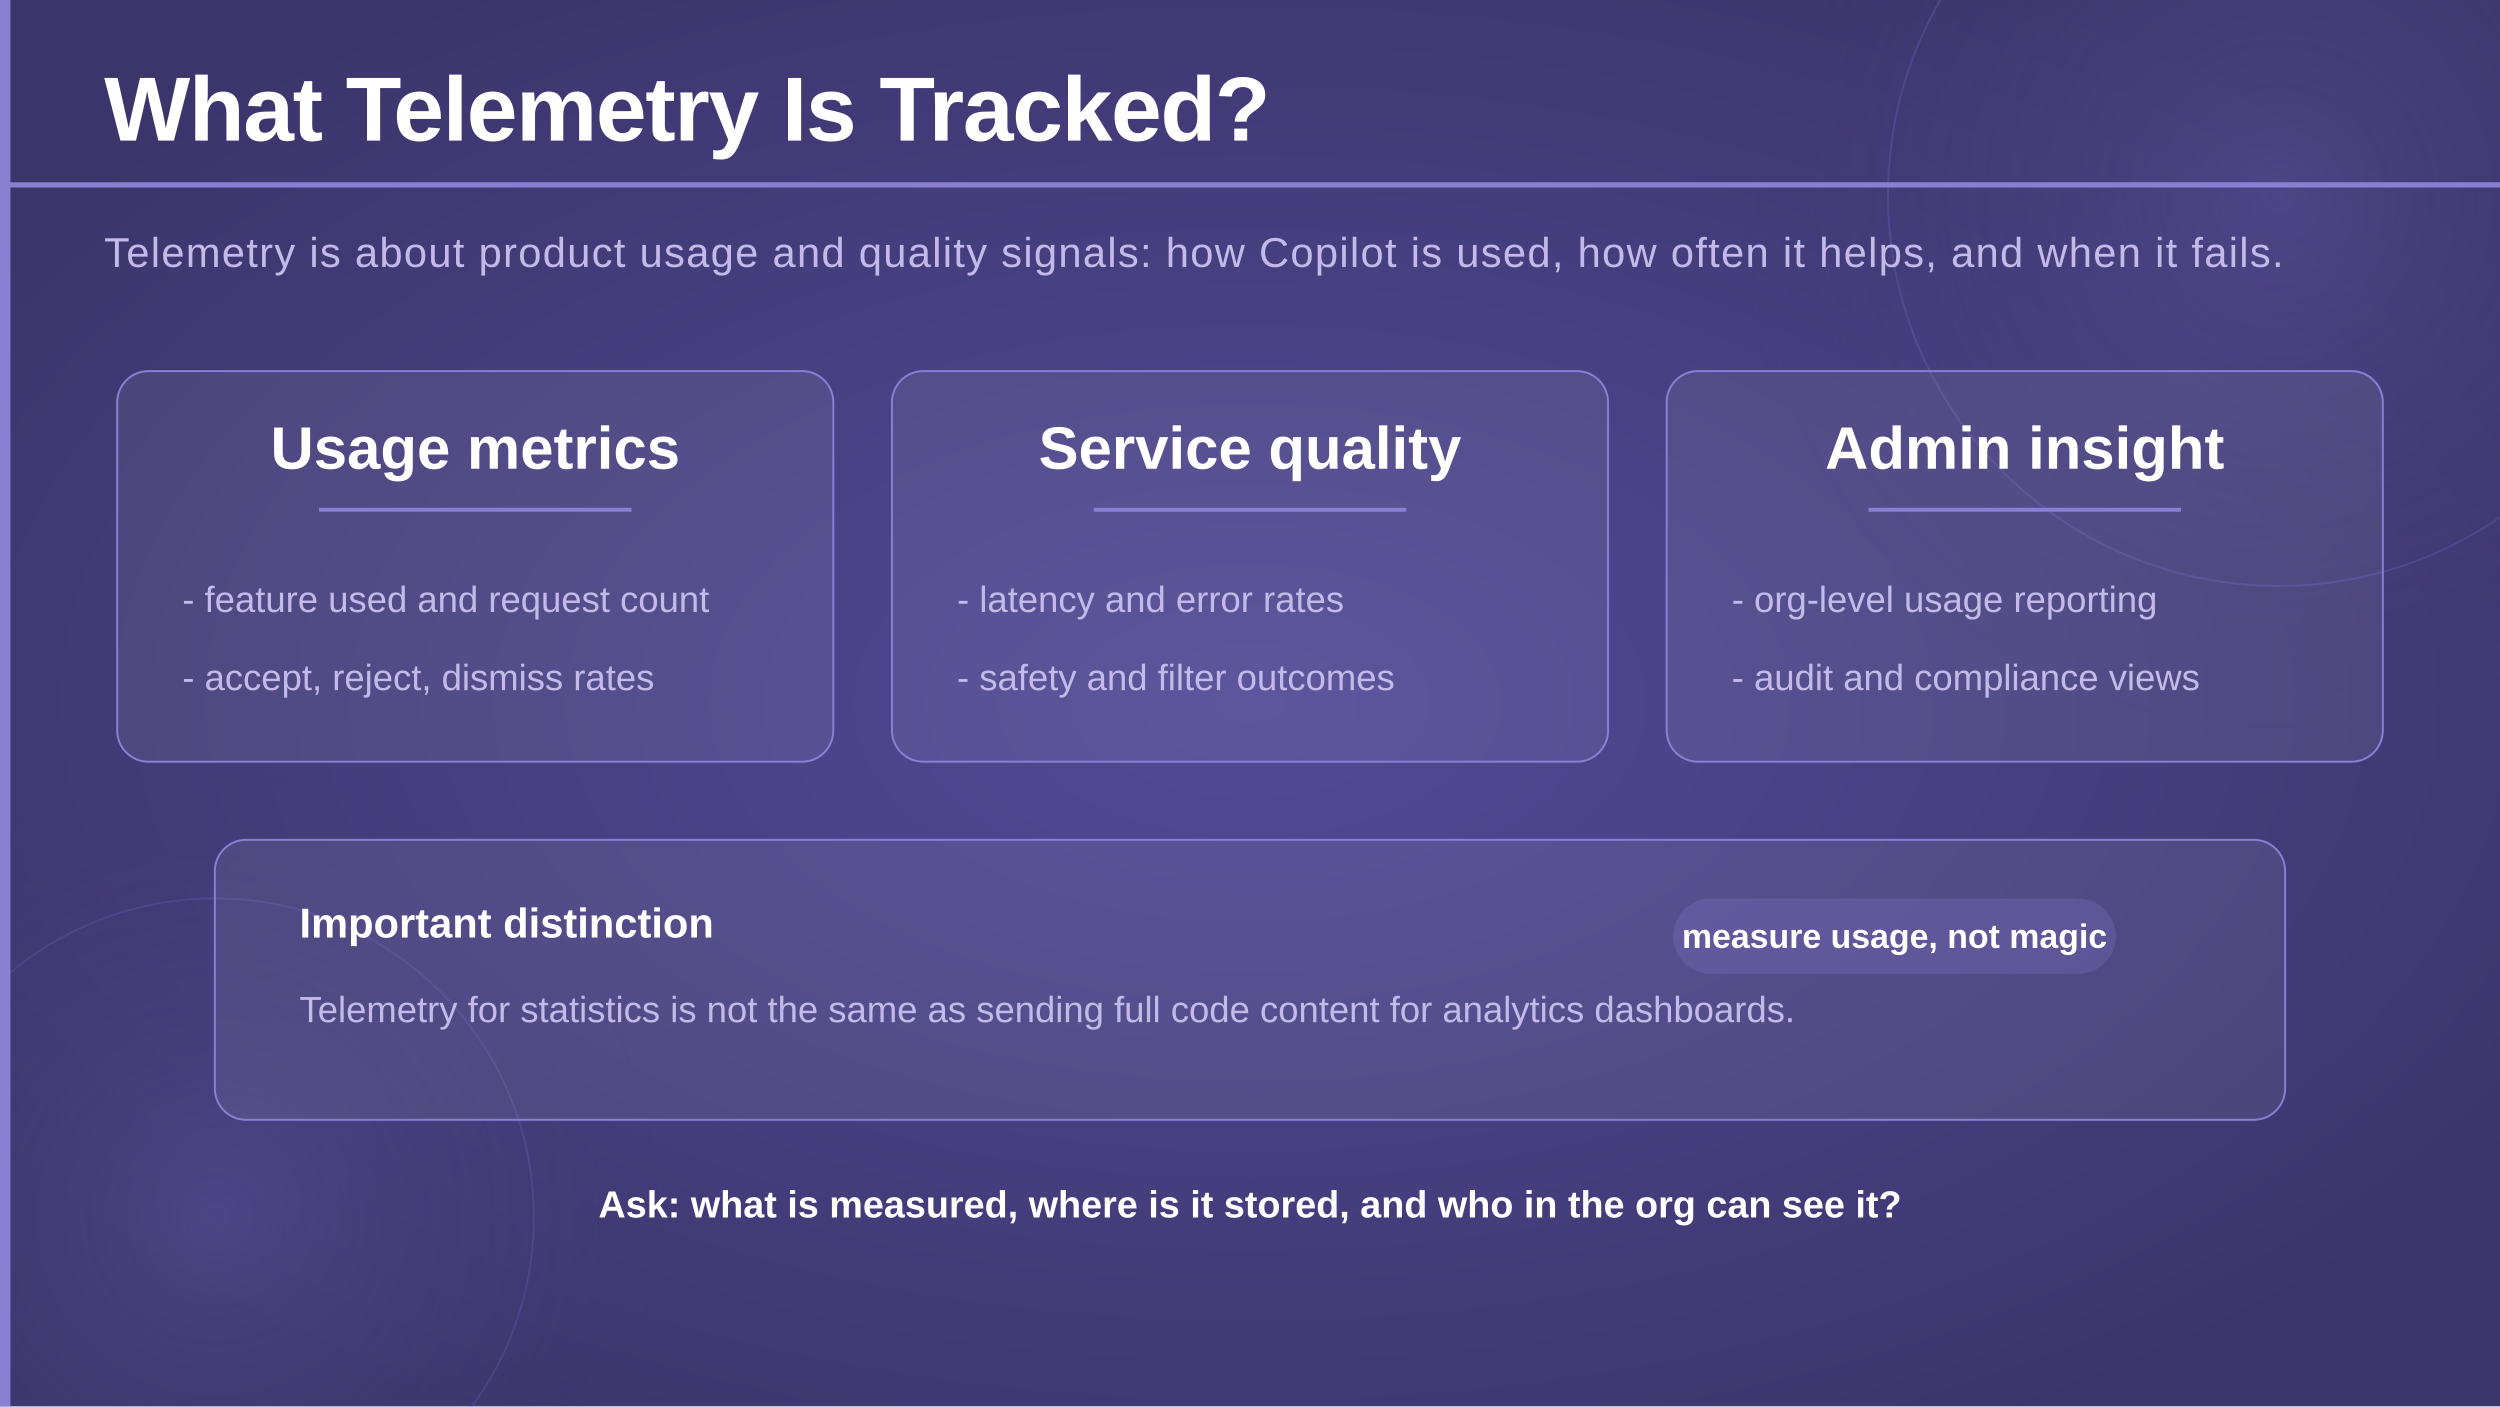
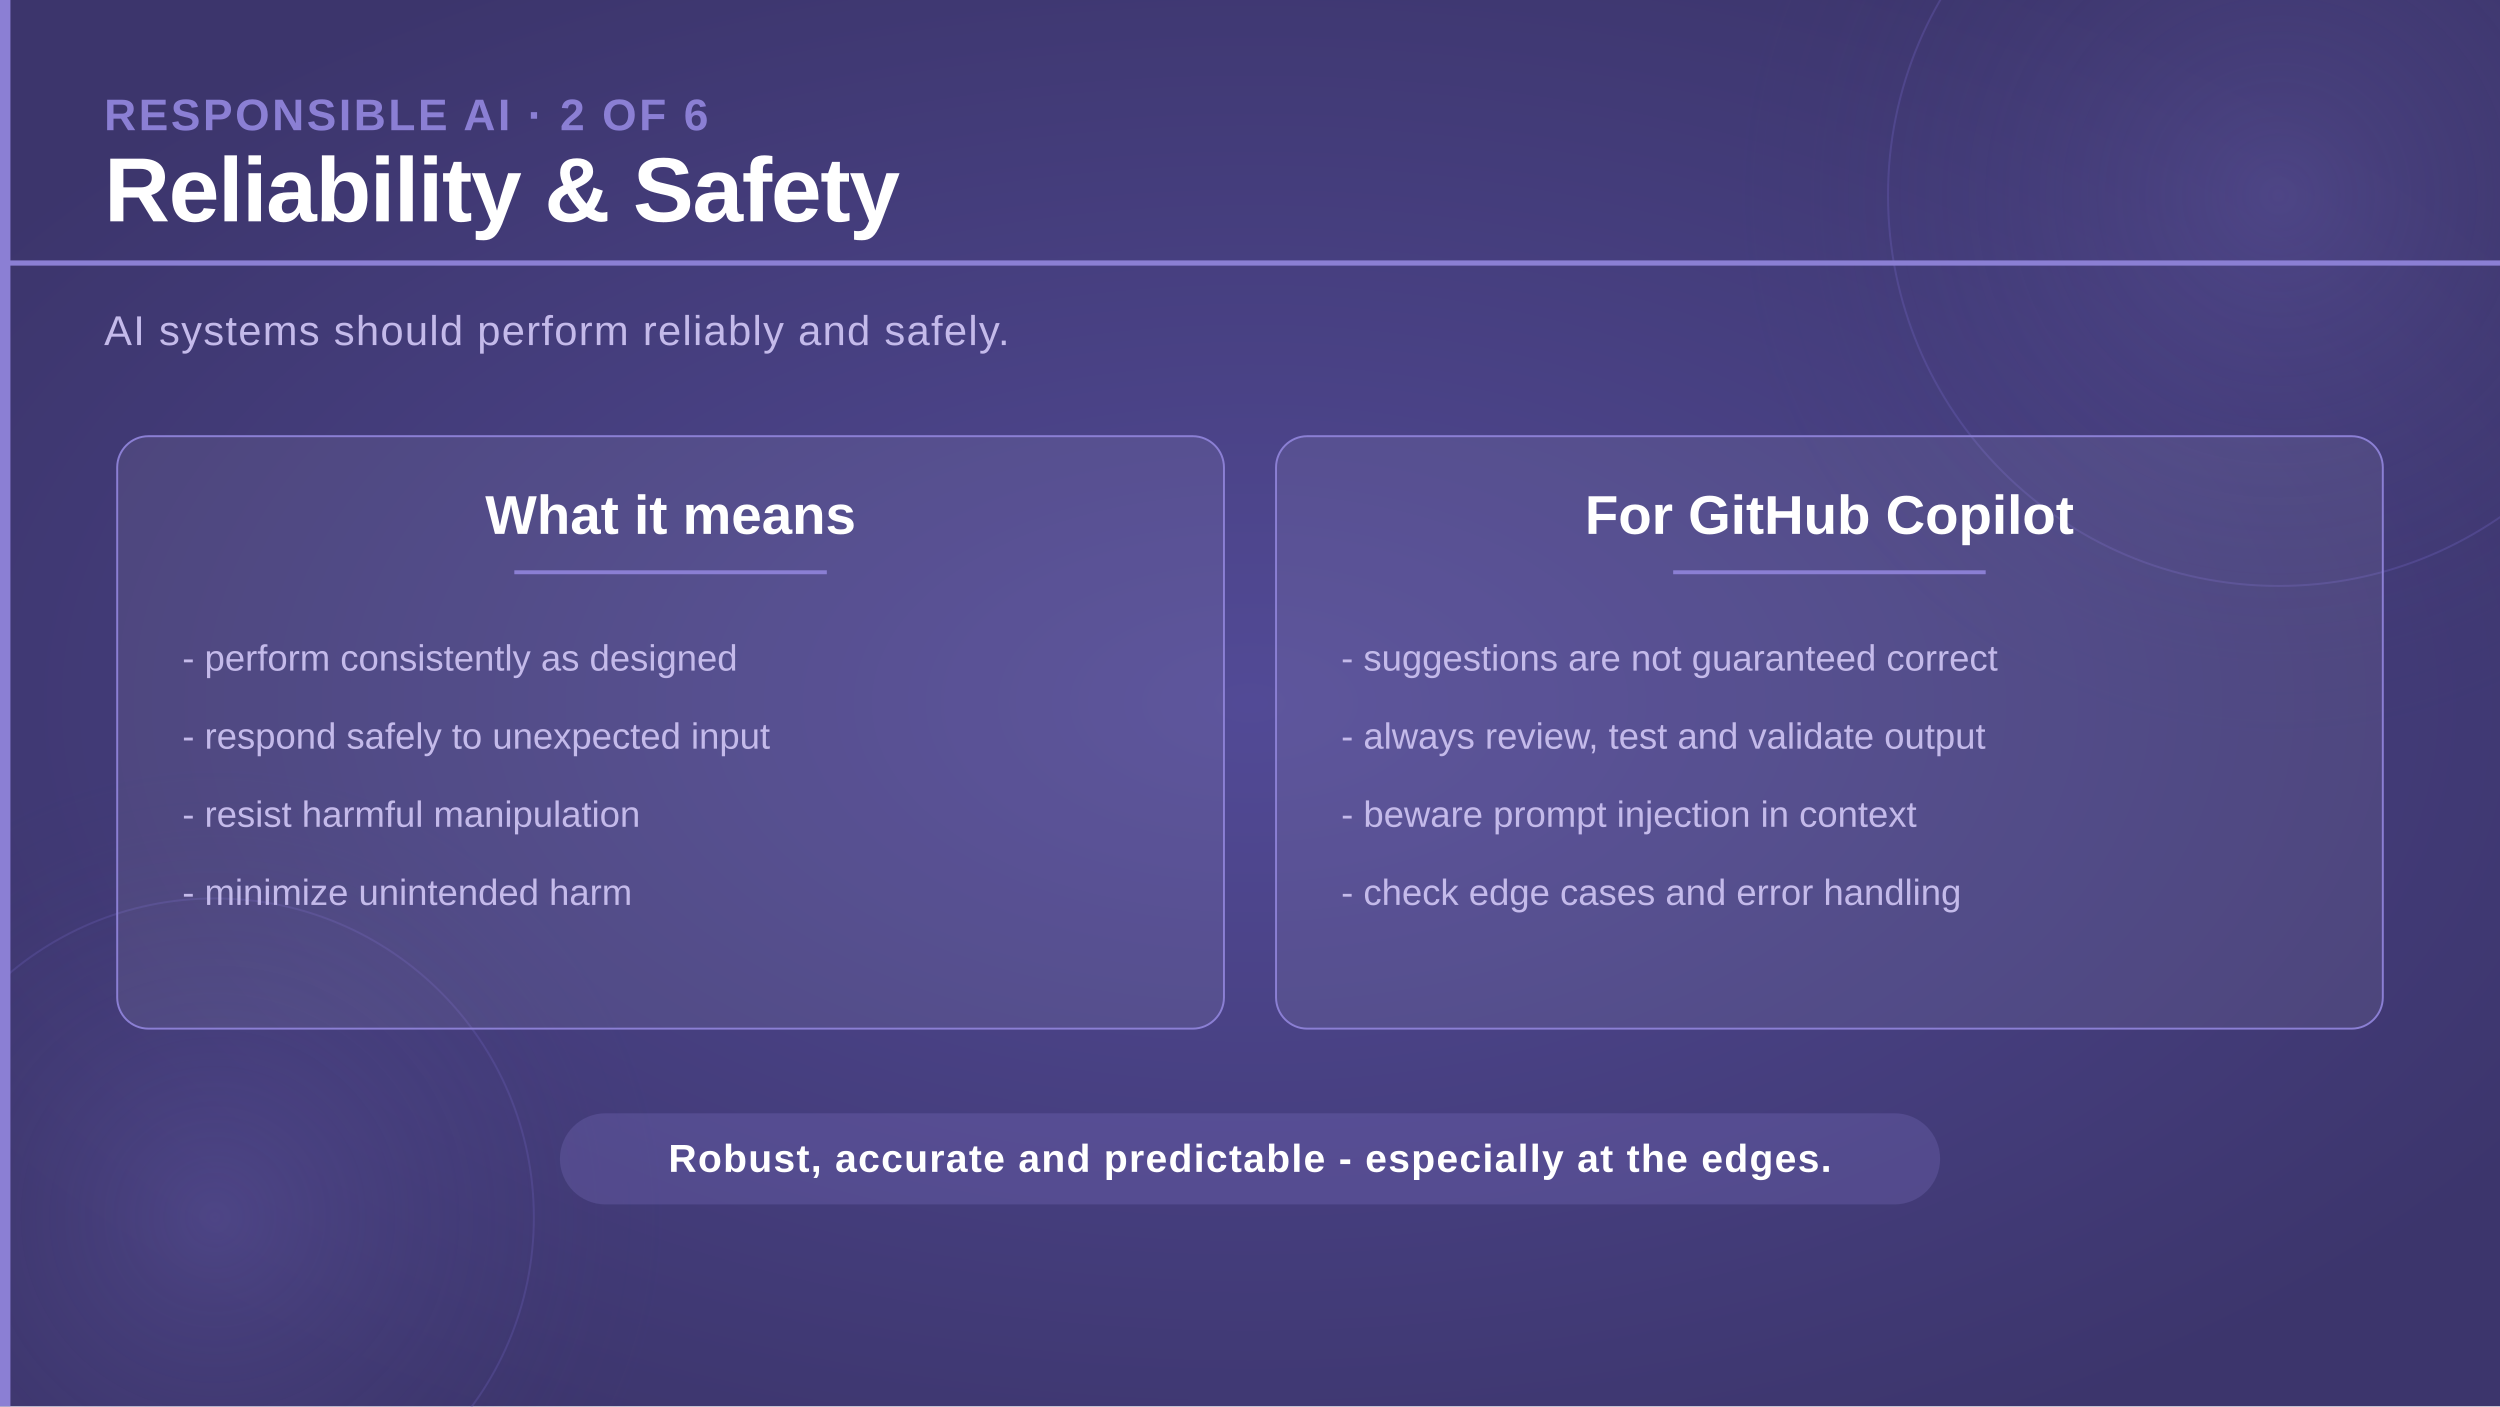
<svg xmlns="http://www.w3.org/2000/svg" viewBox="0 0 1920 1080" width="1920" height="1080">
  <defs>
    <radialGradient id="bgGlow" cx="50%" cy="50%" r="60%">
      <stop offset="0%" stop-color="#524a96" stop-opacity="1" />
      <stop offset="100%" stop-color="#3c356c" stop-opacity="1" />
    </radialGradient>
    <radialGradient id="circleGlow" cx="50%" cy="50%" r="50%">
      <stop offset="0%" stop-color="#7c70c8" stop-opacity="0.25" />
      <stop offset="100%" stop-color="#3c356c" stop-opacity="0" />
    </radialGradient>
  </defs>
  <rect width="1920" height="1080" fill="url(#bgGlow)" />
  <circle cx="1750" cy="150" r="420" fill="url(#circleGlow)" />
  <circle cx="1750" cy="150" r="300" fill="none" stroke="#6a5fb8" stroke-width="1.5" opacity="0.35" />
  <circle cx="165" cy="935" r="350" fill="url(#circleGlow)" />
  <circle cx="165" cy="935" r="245" fill="none" stroke="#6a5fb8" stroke-width="1.5" opacity="0.3" />
  <rect x="0" y="0" width="8" height="1080" fill="#8b7fd4" />
-   <text x="80" y="108" font-family="'Segoe UI', 'Helvetica Neue', Arial, sans-serif" font-size="70" font-weight="700" fill="#ffffff" letter-spacing="-1">What Telemetry Is Tracked?</text>
-   <rect x="0" y="140" width="1920" height="4" fill="#8b7fd4" />
-   <text x="80" y="205" font-family="'Segoe UI', 'Helvetica Neue', Arial, sans-serif" font-size="32" font-weight="300" fill="#c4baea" letter-spacing="1">
-     Telemetry is about product usage and quality signals: how Copilot is used, how often it helps, and when it fails.
+   <text x="80" y="100" font-family="'Segoe UI', 'Helvetica Neue', Arial, sans-serif" font-size="34" font-weight="700" fill="#8b7fd4" letter-spacing="2">RESPONSIBLE AI · 2 OF 6</text>
+   <text x="80" y="170" font-family="'Segoe UI', 'Helvetica Neue', Arial, sans-serif" font-size="70" font-weight="700" fill="#ffffff" letter-spacing="-1">Reliability &amp; Safety</text>
+   <rect x="0" y="200" width="1920" height="4" fill="#8b7fd4" />
+   <text x="80" y="265" font-family="'Segoe UI', 'Helvetica Neue', Arial, sans-serif" font-size="32" font-weight="300" fill="#c4baea" letter-spacing="1">
+     AI systems should perform reliably and safely.
  </text>
-   <rect x="90" y="285" width="550" height="300" rx="24" fill="#ffffff" fill-opacity="0.07" stroke="#8b7fd4" stroke-width="1.5" />
-   <text x="365" y="360" text-anchor="middle" font-family="'Segoe UI', 'Helvetica Neue', Arial, sans-serif" font-size="46" font-weight="700" fill="#ffffff">Usage metrics</text>
-   <rect x="245" y="390" width="240" height="3" fill="#8b7fd4" />
-   <text x="140" y="470" font-family="'Segoe UI', 'Helvetica Neue', Arial, sans-serif" font-size="28" font-weight="300" fill="#c4baea">- feature used and request count</text>
-   <text x="140" y="530" font-family="'Segoe UI', 'Helvetica Neue', Arial, sans-serif" font-size="28" font-weight="300" fill="#c4baea">- accept, reject, dismiss rates</text>
-   <rect x="685" y="285" width="550" height="300" rx="24" fill="#ffffff" fill-opacity="0.07" stroke="#8b7fd4" stroke-width="1.5" />
-   <text x="960" y="360" text-anchor="middle" font-family="'Segoe UI', 'Helvetica Neue', Arial, sans-serif" font-size="46" font-weight="700" fill="#ffffff">Service quality</text>
-   <rect x="840" y="390" width="240" height="3" fill="#8b7fd4" />
-   <text x="735" y="470" font-family="'Segoe UI', 'Helvetica Neue', Arial, sans-serif" font-size="28" font-weight="300" fill="#c4baea">- latency and error rates</text>
-   <text x="735" y="530" font-family="'Segoe UI', 'Helvetica Neue', Arial, sans-serif" font-size="28" font-weight="300" fill="#c4baea">- safety and filter outcomes</text>
-   <rect x="1280" y="285" width="550" height="300" rx="24" fill="#ffffff" fill-opacity="0.07" stroke="#8b7fd4" stroke-width="1.5" />
-   <text x="1555" y="360" text-anchor="middle" font-family="'Segoe UI', 'Helvetica Neue', Arial, sans-serif" font-size="46" font-weight="700" fill="#ffffff">Admin insight</text>
-   <rect x="1435" y="390" width="240" height="3" fill="#8b7fd4" />
-   <text x="1330" y="470" font-family="'Segoe UI', 'Helvetica Neue', Arial, sans-serif" font-size="28" font-weight="300" fill="#c4baea">- org-level usage reporting</text>
-   <text x="1330" y="530" font-family="'Segoe UI', 'Helvetica Neue', Arial, sans-serif" font-size="28" font-weight="300" fill="#c4baea">- audit and compliance views</text>
-   <rect x="165" y="645" width="1590" height="215" rx="24" fill="#ffffff" fill-opacity="0.07" stroke="#8b7fd4" stroke-width="1.5" />
-   <text x="230" y="720" font-family="'Segoe UI', 'Helvetica Neue', Arial, sans-serif" font-size="32" font-weight="600" fill="#ffffff">Important distinction</text>
-   <text x="230" y="785" font-family="'Segoe UI', 'Helvetica Neue', Arial, sans-serif" font-size="28" font-weight="300" fill="#c4baea">Telemetry for statistics is not the same as sending full code content for analytics dashboards.</text>
-   <rect x="1285" y="690" width="340" height="58" rx="29" fill="#8b7fd4" opacity="0.22" />
-   <text x="1455" y="728" text-anchor="middle" font-family="'Segoe UI', 'Helvetica Neue', Arial, sans-serif" font-size="26" font-weight="700" fill="#ffffff">measure usage, not magic</text>
-   <text x="960" y="935" text-anchor="middle" font-family="'Segoe UI', 'Helvetica Neue', Arial, sans-serif" font-size="29" font-weight="700" fill="#ffffff">Ask: what is measured, where is it stored, and who in the org can see it?</text>
+   <rect x="90" y="335" width="850" height="455" rx="24" fill="#ffffff" fill-opacity="0.07" stroke="#8b7fd4" stroke-width="1.5" />
+   <text x="515" y="410" text-anchor="middle" font-family="'Segoe UI', 'Helvetica Neue', Arial, sans-serif" font-size="42" font-weight="700" fill="#ffffff">What it means</text>
+   <rect x="395" y="438" width="240" height="3" fill="#8b7fd4" />
+   <text x="140" y="515" font-family="'Segoe UI', 'Helvetica Neue', Arial, sans-serif" font-size="28" font-weight="300" fill="#c4baea">- perform consistently as designed</text>
+   <text x="140" y="575" font-family="'Segoe UI', 'Helvetica Neue', Arial, sans-serif" font-size="28" font-weight="300" fill="#c4baea">- respond safely to unexpected input</text>
+   <text x="140" y="635" font-family="'Segoe UI', 'Helvetica Neue', Arial, sans-serif" font-size="28" font-weight="300" fill="#c4baea">- resist harmful manipulation</text>
+   <text x="140" y="695" font-family="'Segoe UI', 'Helvetica Neue', Arial, sans-serif" font-size="28" font-weight="300" fill="#c4baea">- minimize unintended harm</text>
+   <rect x="980" y="335" width="850" height="455" rx="24" fill="#ffffff" fill-opacity="0.07" stroke="#8b7fd4" stroke-width="1.5" />
+   <text x="1405" y="410" text-anchor="middle" font-family="'Segoe UI', 'Helvetica Neue', Arial, sans-serif" font-size="42" font-weight="700" fill="#ffffff">For GitHub Copilot</text>
+   <rect x="1285" y="438" width="240" height="3" fill="#8b7fd4" />
+   <text x="1030" y="515" font-family="'Segoe UI', 'Helvetica Neue', Arial, sans-serif" font-size="28" font-weight="300" fill="#c4baea">- suggestions are not guaranteed correct</text>
+   <text x="1030" y="575" font-family="'Segoe UI', 'Helvetica Neue', Arial, sans-serif" font-size="28" font-weight="300" fill="#c4baea">- always review, test and validate output</text>
+   <text x="1030" y="635" font-family="'Segoe UI', 'Helvetica Neue', Arial, sans-serif" font-size="28" font-weight="300" fill="#c4baea">- beware prompt injection in context</text>
+   <text x="1030" y="695" font-family="'Segoe UI', 'Helvetica Neue', Arial, sans-serif" font-size="28" font-weight="300" fill="#c4baea">- check edge cases and error handling</text>
+   <rect x="430" y="855" width="1060" height="70" rx="35" fill="#8b7fd4" opacity="0.22" />
+   <text x="960" y="900" text-anchor="middle" font-family="'Segoe UI', 'Helvetica Neue', Arial, sans-serif" font-size="30" font-weight="600" fill="#ffffff" letter-spacing="1">Robust, accurate and predictable - especially at the edges.</text>
</svg>
